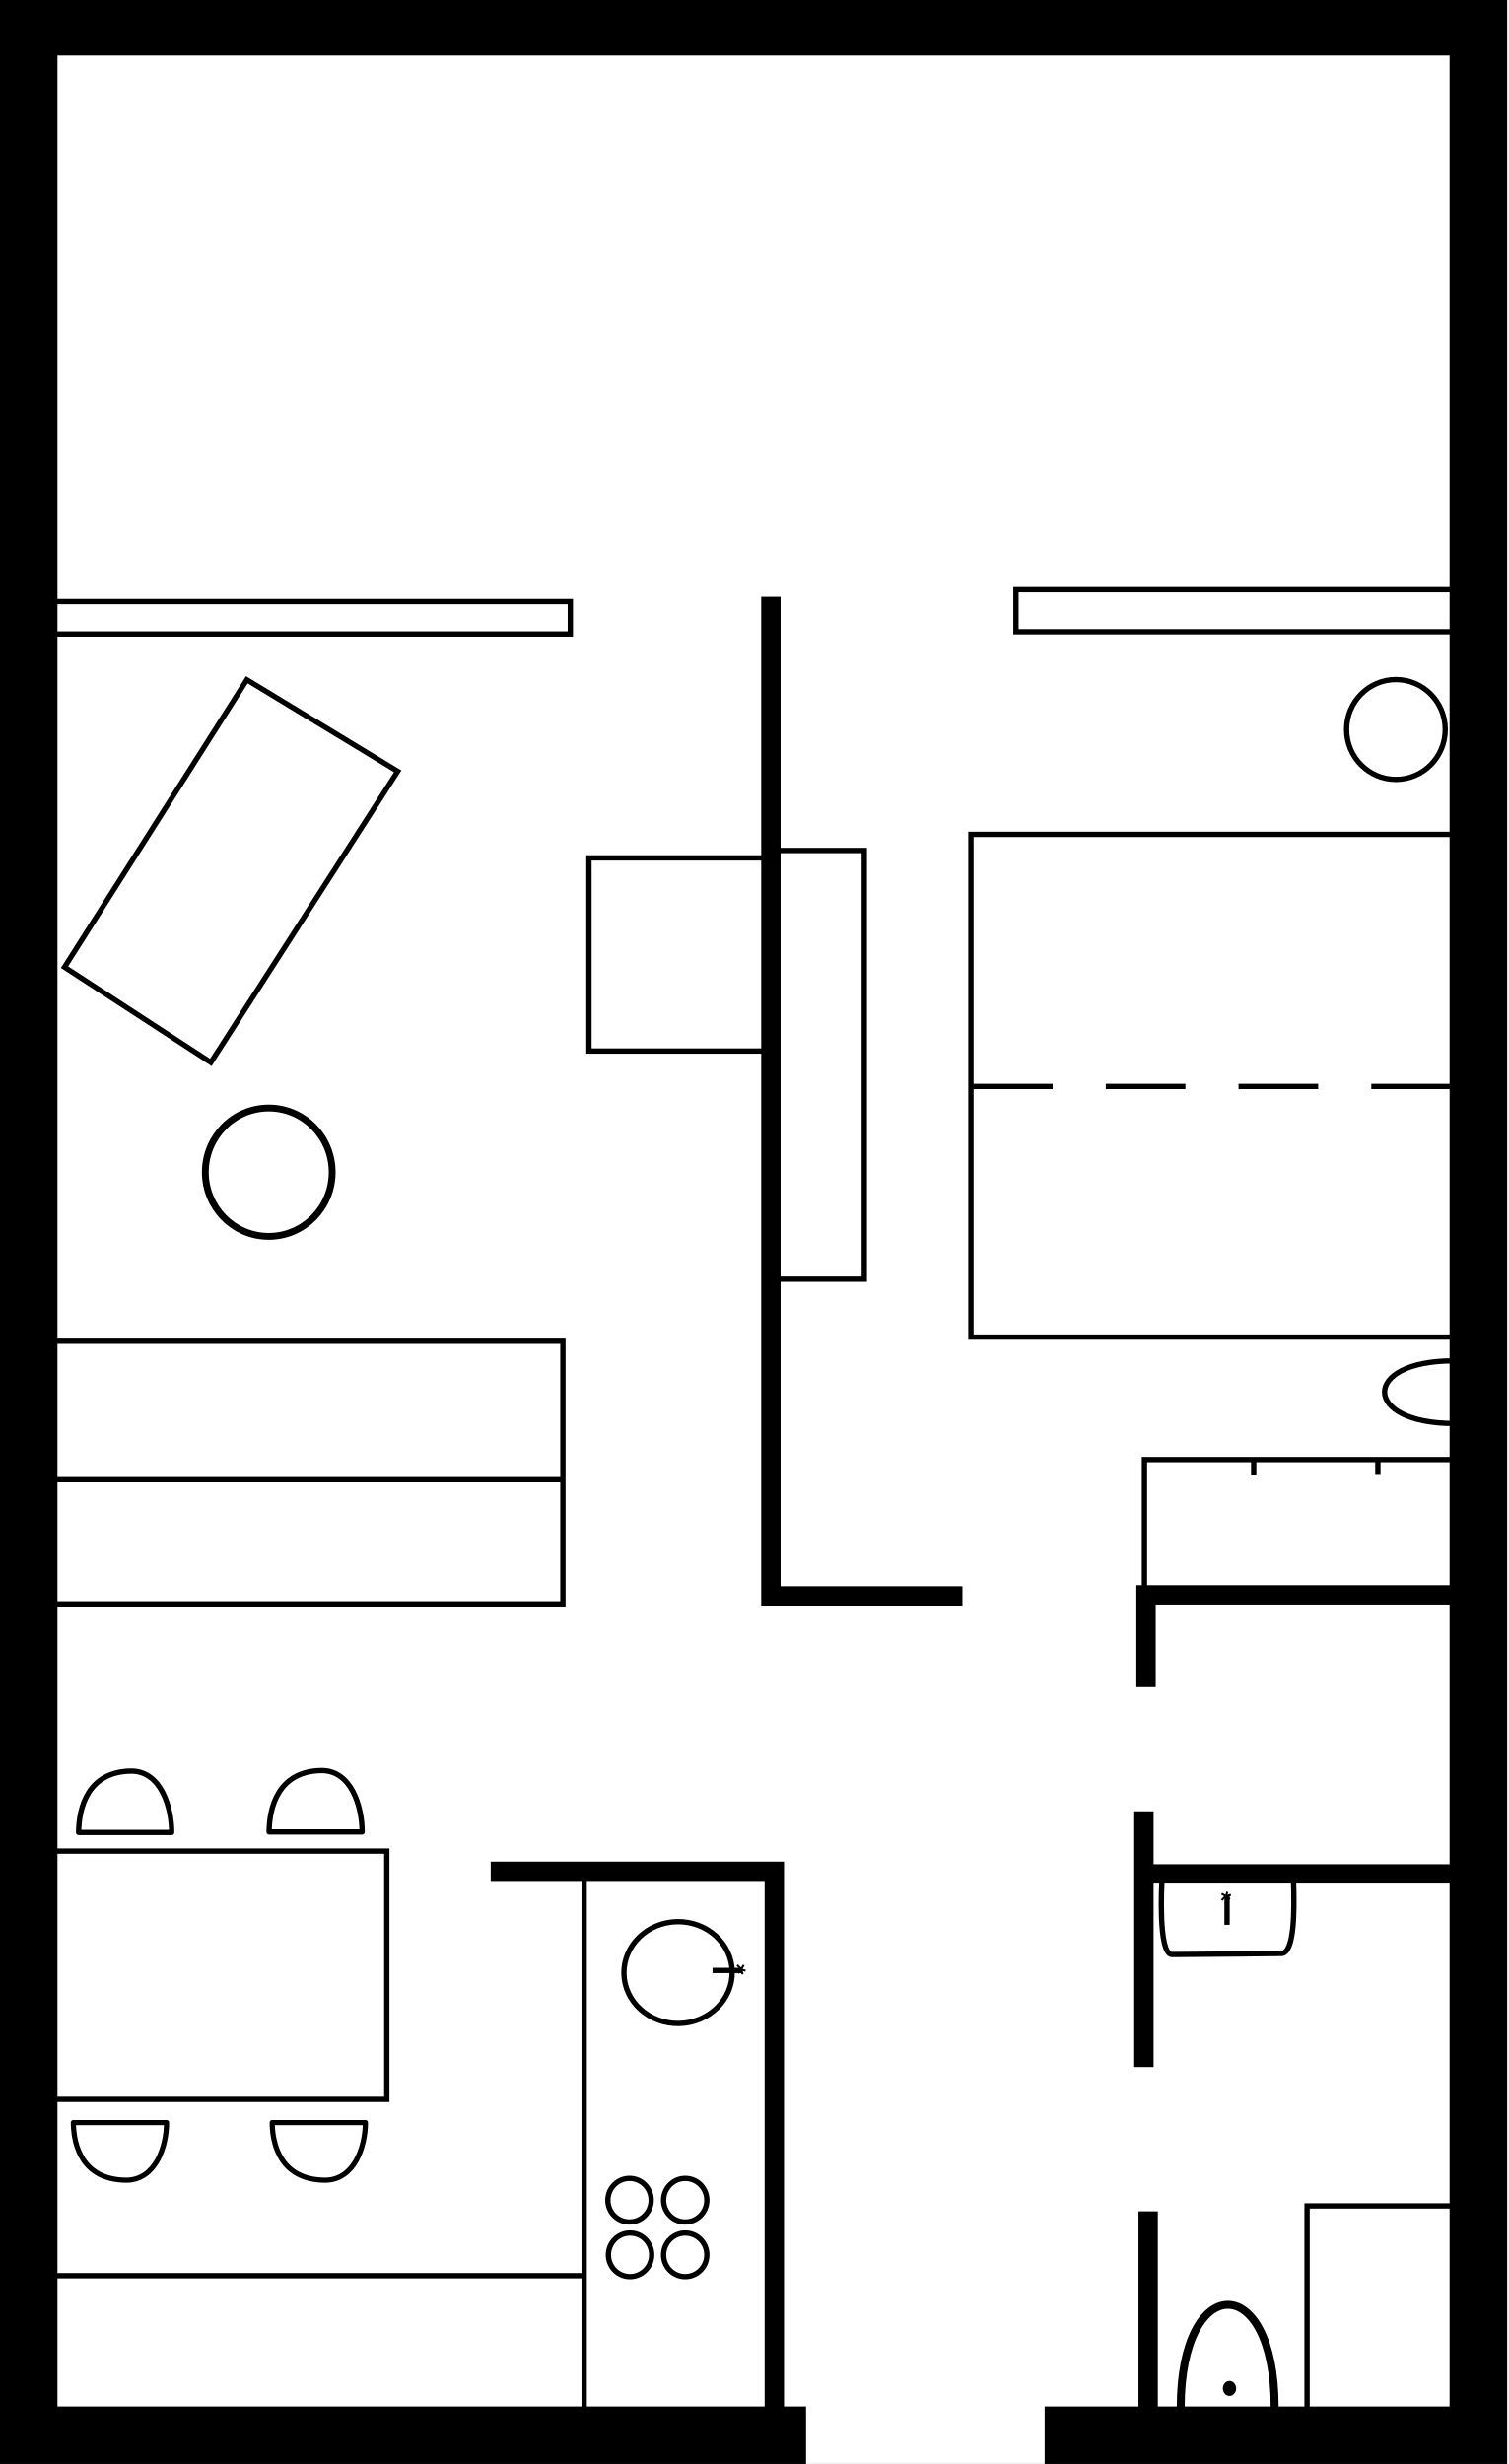
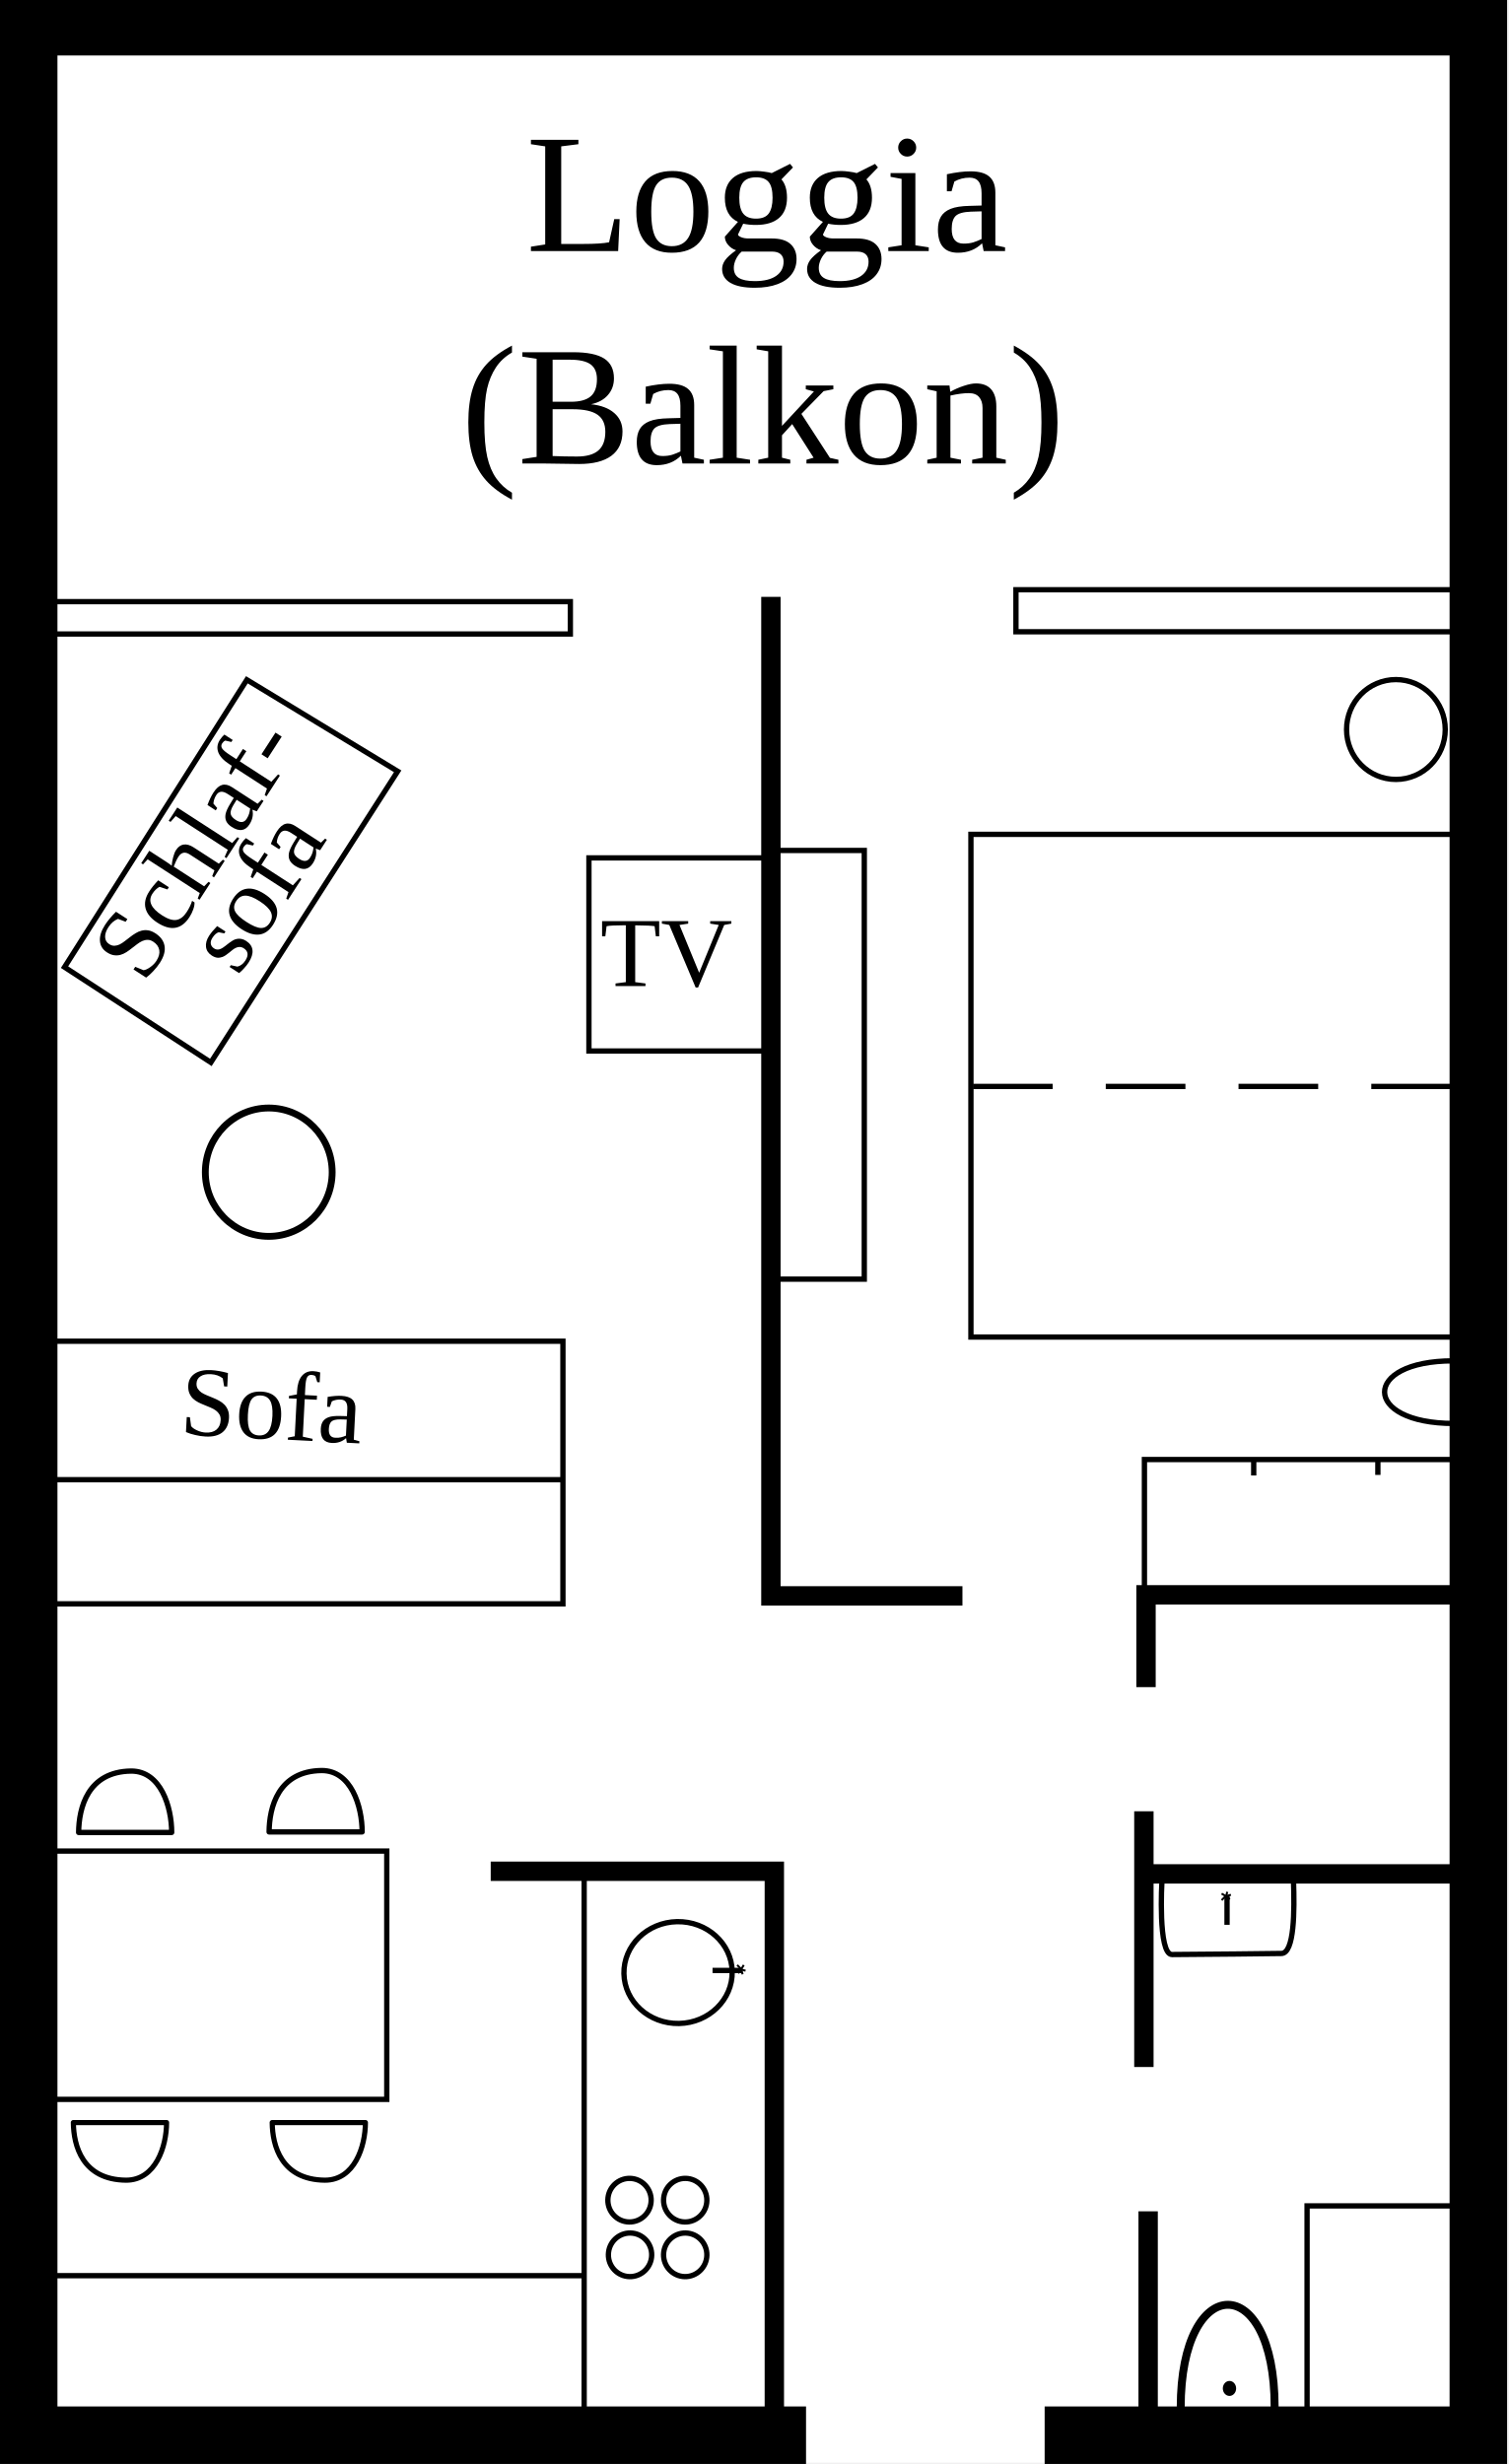
<svg xmlns="http://www.w3.org/2000/svg" version="1.1" id="svg1" width="284" height="464" viewBox="0 0 284 464">
  <defs id="defs1">
    <rect x="16.39" y="15.259" width="253.759" height="90.991" id="rect1" />
    <rect x="105.121" y="158.811" width="57.082" height="45.778" id="rect111" />
    <rect x="83.644" y="146.943" width="69.515" height="51.995" id="rect85" />
    <rect x="19.781" y="142.987" width="72.906" height="41.822" id="rect66" />
    <rect x="19.781" y="142.987" width="72.906" height="41.822" id="rect102" />
    <rect x="19.781" y="142.987" width="72.906" height="41.822" id="rect103" />
    <rect x="19.781" y="142.987" width="72.906" height="41.822" id="rect104" />
    <rect x="19.781" y="142.987" width="72.906" height="41.822" id="rect105" />
    <rect x="19.781" y="142.987" width="72.906" height="41.822" id="rect106" />
    <rect x="19.781" y="142.987" width="72.906" height="41.822" id="rect107" />
    <rect x="19.781" y="142.987" width="72.906" height="41.822" id="rect108" />
    <rect x="19.781" y="142.987" width="72.906" height="41.822" id="rect109" />
    <rect x="19.781" y="142.987" width="72.906" height="41.822" id="rect110" />
  </defs>
  <g id="layer1">
    <rect style="fill:#ffffff" id="rect10" width="283.169" height="463.02" x="0.358" y="0.716" />
    <g id="layer2">
      <path style="fill:none;stroke:#000000;stroke-width:1px;stroke-linecap:butt;stroke-linejoin:round;stroke-opacity:1;paint-order:stroke markers fill" d="m 14.808,345.07 h 17.52 c 0,-4.772 -2.036,-11.559 -7.612,-11.559 -8.22,0.092 -9.868,6.952 -9.908,11.559 z" id="path8" />
      <path style="fill:none;stroke:#000000;stroke-width:1px;stroke-linecap:butt;stroke-linejoin:round;stroke-opacity:1;paint-order:stroke markers fill" d="m 50.673,344.97 h 17.52 c 0,-4.772 -2.036,-11.559 -7.612,-11.559 -8.22,0.092 -9.868,6.952 -9.908,11.559 z" id="path8-5" />
      <path style="fill:none;stroke:#000000;stroke-width:0.97px;stroke-linecap:butt;stroke-linejoin:round;stroke-opacity:1;paint-order:stroke markers fill" d="m 51.257,399.705 h 17.551 c 0,4.479 -2.04,10.848 -7.625,10.848 -8.235,-0.08 -9.885,-6.524 -9.925,-10.848 z" id="path17" />
      <path style="fill:none;stroke:#000000;stroke-width:0.97px;stroke-linecap:butt;stroke-linejoin:round;stroke-opacity:1;paint-order:stroke markers fill" d="m 13.815,399.705 h 17.551 c 0,4.479 -2.04,10.848 -7.625,10.848 -8.235,-0.08 -9.885,-6.524 -9.925,-10.848 z" id="path18" />
      <path style="fill:none;stroke:#000000;stroke-width:1px;stroke-linecap:butt;stroke-linejoin:miter;stroke-opacity:1" d="M 9.043,428.536 H 109.501" id="path20" />
      <path style="display:inline;fill:none;stroke:#000000;stroke-width:1px;stroke-linecap:butt;stroke-linejoin:miter;stroke-opacity:1" d="M 109.999,352.875 V 454.681" id="path19" />
      <g id="layer6">
        <path style="display:inline;fill:none;stroke:#000000;stroke-width:1px;stroke-linecap:butt;stroke-linejoin:miter;stroke-opacity:1" d="m 117.492,370.259 c -0.104,-5.292 4.377,-9.676 10.003,-9.786 5.625,-0.11 10.275,4.095 10.379,9.386 0.104,5.292 -4.377,9.676 -10.003,9.786 -5.625,0.11 -10.275,-4.095 -10.379,-9.386 z" id="path23" transform="translate(0,1.398711)" />
        <g id="layer10">
          <path style="display:inline;fill:none;stroke:#000000;stroke-width:1px;stroke-linecap:butt;stroke-linejoin:miter;stroke-opacity:1" d="m 139.671,371.058 h -5.495" id="path26" />
          <path style="display:inline;fill:none;stroke:#000000;stroke-width:0.378;stroke-linecap:butt;stroke-linejoin:miter;stroke-opacity:1;stroke-dasharray:none" d="m 138.819,370.041 0.777,0.777 0.454,-0.786" id="path27" />
          <path style="display:inline;fill:none;stroke:#000000;stroke-width:0.378;stroke-linecap:butt;stroke-linejoin:miter;stroke-opacity:1;stroke-dasharray:none" d="m 139.578,370.889 0.814,0.218" id="path28" />
          <path style="display:inline;fill:none;stroke:#000000;stroke-width:0.378;stroke-linecap:butt;stroke-linejoin:miter;stroke-opacity:1;stroke-dasharray:none" d="m 139.596,370.907 0.236,0.882" id="path29" />
          <path style="display:inline;fill:none;stroke:#000000;stroke-width:0;stroke-linecap:butt;stroke-linejoin:miter;stroke-opacity:1;stroke-dasharray:none" d="m 139.525,371.172 -0.324,0.562" id="path30" />
          <path style="display:inline;fill:none;stroke:#000000;stroke-width:0.378;stroke-linecap:butt;stroke-linejoin:miter;stroke-opacity:1;stroke-dasharray:none" d="m 139.56,370.995 -0.574,0.574" id="path31" />
        </g>
      </g>
      <path style="display:inline;fill:none;stroke:#000000;stroke-width:1px;stroke-linecap:butt;stroke-linejoin:miter;stroke-opacity:1" d="M 10.091,348.579 H 72.833 v 46.757 H 9.491" id="path40" />
      <g id="layer7">
        <path style="display:inline;fill:none;fill-opacity:1;stroke:#000000;stroke-width:1px;stroke-linecap:butt;stroke-linejoin:miter;stroke-opacity:1" d="m 114.494,413.819 c 0.278,-2.25 2.316,-3.852 4.549,-3.576 2.234,0.276 3.821,2.325 3.543,4.575 -0.278,2.25 -2.316,3.852 -4.549,3.576 -2.234,-0.276 -3.821,-2.325 -3.543,-4.575 z" id="path37" transform="translate(0.0999083,10.29051)" />
        <path style="display:inline;fill:none;fill-opacity:1;stroke:#000000;stroke-width:1px;stroke-linecap:butt;stroke-linejoin:miter;stroke-opacity:1" d="m 114.494,413.819 c 0.278,-2.25 2.316,-3.852 4.549,-3.576 2.234,0.276 3.821,2.325 3.543,4.575 -0.278,2.25 -2.316,3.852 -4.549,3.576 -2.234,-0.276 -3.821,-2.325 -3.543,-4.575 z" id="path35" transform="translate(10.49033,10.29051)" />
        <path style="display:inline;fill:none;fill-opacity:1;stroke:#000000;stroke-width:1px;stroke-linecap:butt;stroke-linejoin:miter;stroke-opacity:1" d="m 114.494,413.819 c 0.278,-2.25 2.316,-3.852 4.549,-3.576 2.234,0.276 3.821,2.325 3.543,4.575 -0.278,2.25 -2.316,3.852 -4.549,3.576 -2.234,-0.276 -3.821,-2.325 -3.543,-4.575 z" id="path34" transform="translate(10.49033)" />
        <path style="display:inline;fill:none;stroke:#000000;stroke-width:1px;stroke-linecap:butt;stroke-linejoin:miter;stroke-opacity:1;fill-opacity:1" d="m 114.494,413.819 c 0.278,-2.25 2.316,-3.852 4.549,-3.576 2.234,0.276 3.821,2.325 3.543,4.575 -0.278,2.25 -2.316,3.852 -4.549,3.576 -2.234,-0.276 -3.821,-2.325 -3.543,-4.575 z" id="path32" />
      </g>
    </g>
    <g id="layer3">
      <path style="fill:none;stroke:#000000;stroke-width:1px;stroke-linecap:butt;stroke-linejoin:miter;stroke-opacity:1" d="m 275.235,111.055 h -83.927 v 7.912 h 84.21" id="path3" />
      <path style="fill:none;stroke:#000000;stroke-width:1px;stroke-linecap:butt;stroke-linejoin:miter;stroke-opacity:1" d="M 8.792,113.296 H 107.401 v 6.094 H 9.092" id="path2" />
      <path style="fill:none;fill-opacity:1;stroke:#000000;stroke-width:10.828;stroke-linecap:butt;stroke-linejoin:miter;stroke-dasharray:none;stroke-opacity:1" d="M 151.782,458.578 H 5.404 V 5.033 H 278.379 V 458.578 h -81.666" id="path1" />
      <path style="fill:none;stroke:#000000;stroke-width:3.647;stroke-linecap:butt;stroke-linejoin:miter;stroke-opacity:1;stroke-dasharray:none" d="m 145.166,112.396 v 188.127 h 36.067" id="path61" />
      <path style="fill:none;stroke:#000000;stroke-width:3.647;stroke-linecap:butt;stroke-linejoin:miter;stroke-opacity:1;stroke-dasharray:none" d="m 275.146,300.323 h -59.345 v 17.384" id="path62" />
      <path style="fill:none;stroke:#000000;stroke-width:3.647;stroke-linecap:butt;stroke-linejoin:miter;stroke-opacity:1;stroke-dasharray:none" d="m 215.401,341.086 v 48.156" id="path63" />
      <path style="fill:none;stroke:#000000;stroke-width:3.647;stroke-linecap:butt;stroke-linejoin:miter;stroke-opacity:1;stroke-dasharray:none" d="m 216.201,416.416 v 38.564" id="path64" />
      <path style="fill:none;stroke:#000000;stroke-width:3.647;stroke-linecap:butt;stroke-linejoin:miter;stroke-opacity:1;stroke-dasharray:none" d="m 215.801,352.875 h 59.145" id="path65" />
      <path style="fill:none;stroke:#000000;stroke-width:3.647;stroke-linecap:butt;stroke-linejoin:miter;stroke-opacity:1;stroke-dasharray:none" d="M 92.404,352.38 H 145.812 V 453.968" id="path66" />
    </g>
    <g id="layer8">
      <path style="fill:none;stroke:#000000;stroke-width:1px;stroke-linecap:butt;stroke-linejoin:miter;stroke-opacity:1" d="m 246.129,454.957 v -39.562 h 34.475" id="path51" />
      <g id="layer11">
        <path style="fill:none;stroke:#000000;stroke-width:1px;stroke-linecap:butt;stroke-linejoin:miter;stroke-opacity:1" d="m 218.798,354.273 c 0,0 -0.801,13.787 1.898,13.787 4.211,0 20.581,-0.2 20.581,-0.2 2.493,0 2.488,-8.088 2.298,-13.687" id="path52" />
        <g id="g58" transform="rotate(-90,178.3209,318.3215)">
          <path style="display:inline;fill:none;stroke:#000000;stroke-width:1px;stroke-linecap:butt;stroke-linejoin:miter;stroke-opacity:1" d="m 139.671,371.058 h -5.495" id="path53" />
          <path style="display:inline;fill:none;stroke:#000000;stroke-width:0.378;stroke-linecap:butt;stroke-linejoin:miter;stroke-dasharray:none;stroke-opacity:1" d="m 138.819,370.041 0.777,0.777 0.454,-0.786" id="path54" />
          <path style="display:inline;fill:none;stroke:#000000;stroke-width:0.378;stroke-linecap:butt;stroke-linejoin:miter;stroke-dasharray:none;stroke-opacity:1" d="m 139.578,370.889 0.814,0.218" id="path55" />
          <path style="display:inline;fill:none;stroke:#000000;stroke-width:0.378;stroke-linecap:butt;stroke-linejoin:miter;stroke-dasharray:none;stroke-opacity:1" d="m 139.596,370.907 0.236,0.882" id="path56" />
          <path style="display:inline;fill:none;stroke:#000000;stroke-width:0;stroke-linecap:butt;stroke-linejoin:miter;stroke-dasharray:none;stroke-opacity:1" d="m 139.525,371.172 -0.324,0.562" id="path57" />
          <path style="display:inline;fill:none;stroke:#000000;stroke-width:0.378;stroke-linecap:butt;stroke-linejoin:miter;stroke-dasharray:none;stroke-opacity:1" d="m 139.56,370.995 -0.574,0.574" id="path58" />
        </g>
      </g>
      <path style="fill:none;stroke:#000000;stroke-width:1.494px;stroke-linecap:butt;stroke-linejoin:miter;stroke-opacity:1" d="m 240.021,453.239 c 0,-25.732 -17.686,-25.566 -17.686,0.149" id="path46" />
      <path style="fill:#000000;stroke:none;stroke-width:1px;stroke-linecap:butt;stroke-linejoin:miter;stroke-opacity:1" d="m 229.633,448.529 c 0,-0.78 0.562,-1.413 1.254,-1.413 0.692,0 1.254,0.633 1.254,1.413 0,0.78 -0.562,1.413 -1.254,1.413 -0.692,0 -1.254,-0.633 -1.254,-1.413 z" id="path60" transform="translate(0.6307894,1.240278)" />
    </g>
    <g id="layer4">
      <path style="fill:none;stroke:#000000;stroke-width:1px;stroke-linecap:butt;stroke-linejoin:miter;stroke-opacity:1" d="m 10.39,252.567 h 95.612 v 49.454 H 9.891 V 278.643 H 106.002" id="path7" />
      <path style="fill:none;stroke:#000000;stroke-width:1px;stroke-linecap:butt;stroke-linejoin:miter;stroke-opacity:1" d="m 110.898,161.551 h 34.069 v 36.366 h -34.069 z" id="path5" />
      <path style="fill:none;stroke:#000000;stroke-width:1px;stroke-linecap:butt;stroke-linejoin:miter;stroke-opacity:1" d="M 12.151,182.124 39.703,200.068 74.884,145.247 46.485,128.01 Z" id="path4" />
      <path style="display:inline;fill:none;stroke:#000000;stroke-width:1px;stroke-linecap:butt;stroke-linejoin:miter;stroke-opacity:1" d="m 252.767,136.075 c 0,-5.19 4.163,-9.402 9.291,-9.402 5.129,0 9.291,4.212 9.291,9.402 0,5.19 -4.163,9.402 -9.291,9.402 -5.129,0 -9.291,-4.212 -9.291,-9.402 z" id="path47" transform="translate(0.7992632,1.298803)" />
    </g>
    <g id="layer5">
      <path style="fill:none;stroke:#000000;stroke-width:1px;stroke-linecap:butt;stroke-linejoin:miter;stroke-opacity:1" d="m 145.266,160.152 h 17.484 v 80.726 h -18.083" id="path6" />
      <path style="fill:none;stroke:#000000;stroke-width:1px;stroke-linecap:butt;stroke-linejoin:miter;stroke-opacity:1" d="m 274.811,157.116 h -91.981 v 94.665 h 91.415" id="path41" />
      <path style="fill:none;stroke:#000000;stroke-width:1px;stroke-linecap:butt;stroke-linejoin:miter;stroke-opacity:1;stroke-dasharray:15,10;stroke-dashoffset:24.4" d="M 273.822,204.59 H 182.972" id="path42" />
      <g id="layer9">
        <path style="fill:none;stroke:#000000;stroke-width:1px;stroke-linecap:butt;stroke-linejoin:miter;stroke-opacity:1" d="m 259.461,274.847 v 2.897" id="path45" />
        <path style="fill:none;stroke:#000000;stroke-width:1px;stroke-linecap:butt;stroke-linejoin:miter;stroke-opacity:1" d="m 215.501,299.324 v -24.477 h 58.646" id="path43" />
        <path style="fill:none;stroke:#000000;stroke-width:1px;stroke-linecap:butt;stroke-linejoin:miter;stroke-opacity:1" d="m 236.082,274.947 v 2.897" id="path44" />
      </g>
      <path style="display:inline;fill:none;stroke:#000000;stroke-width:1px;stroke-linecap:butt;stroke-linejoin:miter;stroke-opacity:1" d="m 252.767,136.075 c 0,-5.19 4.163,-9.402 9.291,-9.402 5.129,0 9.291,4.212 9.291,9.402 0,5.19 -4.163,9.402 -9.291,9.402 -5.129,0 -9.291,-4.212 -9.291,-9.402 z" id="path48" transform="matrix(1.285379,0,0,1.285379,-286.2374,45.82777)" />
      <path style="fill:none;stroke:#000000;stroke-width:1px;stroke-linecap:butt;stroke-linejoin:miter;stroke-opacity:1" d="m 273.648,256.264 c -17.302,0 -17.19,11.789 0.1,11.789" id="path59" />
    </g>
  </g>
  <g id="layer12">
    <switch id="switch1">
+       <text xml:space="preserve" id="text1101" style="font-style:normal;font-variant:normal;font-weight:normal;font-stretch:normal;font-size:32px;line-height:1.25;text-align:center;white-space:pre;shape-inside:url(#rect1);display:inline;fill:#000000;fill-opacity:1;stroke:none" transform="translate(1.130329,3.390987)">
+         <tspan x="97.926" y="43.889" id="tspan11">Loggia
+ </tspan>
+         <tspan x="85.654" y="83.889" id="tspan12">(Balkon)
+ </tspan>
+       </text>
      <text xml:space="preserve" id="text1" style="font-style:normal;font-variant:normal;font-weight:normal;font-stretch:normal;font-size:32px;line-height:1.25;text-align:center;white-space:pre;shape-inside:url(#rect1);display:inline;fill:#000000;fill-opacity:1;stroke:none" transform="translate(1.130329,3.390987)" systemLanguage="de">
        <tspan x="97.926" y="43.889" id="tspan11">Loggia
</tspan>
        <tspan x="85.654" y="83.889" id="tspan12">(Balkon)
</tspan>
      </text>
      <text xml:space="preserve" id="text2" style="font-style:normal;font-variant:normal;font-weight:normal;font-stretch:normal;font-size:32px;line-height:1.25;text-align:center;white-space:pre;shape-inside:url(#rect1);display:none;fill:#000000;fill-opacity:1;stroke:none" transform="translate(1.130329,3.390987)" systemLanguage="en">
        <tspan x="97.926" y="43.889" id="tspan13">Loggia
</tspan>
        <tspan x="80.662" y="83.889" id="tspan14">(Balcony)</tspan>
      </text>
      <text xml:space="preserve" id="text3" style="font-style:normal;font-variant:normal;font-weight:normal;font-stretch:normal;font-size:32px;line-height:1.25;text-align:center;white-space:pre;shape-inside:url(#rect1);display:none;fill:#000000;fill-opacity:1;stroke:none" transform="translate(1.130329,3.390987)" systemLanguage="fr">
        <tspan x="97.926" y="43.889" id="tspan15">Loggia
</tspan>
        <tspan x="87.462" y="83.889" id="tspan16">(Balcon)</tspan>
      </text>
      <text xml:space="preserve" id="text4" style="font-style:normal;font-variant:normal;font-weight:normal;font-stretch:normal;font-size:32px;line-height:1.25;text-align:center;white-space:pre;shape-inside:url(#rect1);display:none;fill:#000000;fill-opacity:1;stroke:none" transform="translate(1.130329,3.390987)" systemLanguage="es">
        <tspan x="106.598" y="43.889" id="tspan17">Logia
</tspan>
        <tspan x="87.462" y="83.889" id="tspan18">(Balcón)</tspan>
      </text>
      <text xml:space="preserve" id="text5" style="font-style:normal;font-variant:normal;font-weight:normal;font-stretch:normal;font-size:32px;line-height:1.25;text-align:center;white-space:pre;shape-inside:url(#rect1);display:none;fill:#000000;fill-opacity:1;stroke:none" transform="translate(1.130329,3.390987)" systemLanguage="nl">
        <tspan x="97.926" y="43.889" id="tspan19">Loggia
</tspan>
        <tspan x="85.654" y="83.889" id="tspan20">(Balkon)</tspan>
      </text>
      <text xml:space="preserve" id="text6" style="font-style:normal;font-variant:normal;font-weight:normal;font-stretch:normal;font-size:32px;line-height:1.25;text-align:center;white-space:pre;shape-inside:url(#rect1);display:none;fill:#000000;fill-opacity:1;stroke:none" transform="translate(1.130329,3.390987)" systemLanguage="uk">
        <tspan x="87.542" y="44.376" id="tspan21">Лоджія
</tspan>
        <tspan x="74.694" y="84.862" id="tspan22">(Балкон)</tspan>
      </text>
      <text xml:space="preserve" id="text7" style="font-style:normal;font-variant:normal;font-weight:normal;font-stretch:normal;font-size:32px;line-height:1.25;text-align:center;white-space:pre;shape-inside:url(#rect1);display:none;fill:#000000;fill-opacity:1;stroke:none" transform="translate(1.130329,3.390987)" systemLanguage="tr">
        <tspan x="95.926" y="43.889" id="tspan23">Lojman
</tspan>
        <tspan x="85.654" y="83.889" id="tspan24">(Balkon)</tspan>
      </text>
      <text xml:space="preserve" id="text8" style="font-style:normal;font-variant:normal;font-weight:normal;font-stretch:normal;font-size:32px;line-height:1.25;text-align:center;white-space:pre;shape-inside:url(#rect1);display:none;fill:#000000;fill-opacity:1;stroke:none" transform="translate(1.130329,3.390987)" systemLanguage="it">
        <tspan x="97.926" y="43.889" id="tspan25">Loggia
</tspan>
        <tspan x="80.038" y="83.889" id="tspan26">(Balcone)</tspan>
      </text>
      <text xml:space="preserve" id="text9" style="font-style:normal;font-variant:normal;font-weight:normal;font-stretch:normal;font-size:32px;line-height:1.25;text-align:center;white-space:pre;shape-inside:url(#rect1);display:none;fill:#000000;fill-opacity:1;stroke:none" transform="translate(1.130329,3.390987)" systemLanguage="pl">
        <tspan x="97.926" y="43.889" id="tspan27">Loggia
</tspan>
        <tspan x="85.654" y="83.889" id="tspan28">(Balkon)</tspan>
      </text>
      <text xml:space="preserve" id="text10" style="font-style:normal;font-variant:normal;font-weight:normal;font-stretch:normal;font-size:32px;line-height:1.25;text-align:center;white-space:pre;shape-inside:url(#rect1);display:none;fill:#000000;fill-opacity:1;stroke:none" transform="translate(1.130329,3.390987)" systemLanguage="da">
        <tspan x="97.926" y="43.889" id="tspan29">Loggia
</tspan>
        <tspan x="85.654" y="83.889" id="tspan30">(Balkon)
</tspan>
      </text>
    </switch>
    <switch id="switch67">
+       <text xml:space="preserve" id="text1102" style="font-style:normal;font-variant:normal;font-weight:normal;font-stretch:normal;font-size:18.667px;line-height:0.75;text-align:center;white-space:pre;shape-inside:url(#rect66);display:inline;fill:#000000;fill-opacity:1;stroke:none" x="24.328" y="0" transform="rotate(-57.08357,55.811,171.4133)">
+         <tspan x="28.524" y="155.02" id="tspan31">Schlaf-
+ </tspan>
+         <tspan x="39.229" y="169.02" id="tspan32">sofa</tspan>
+       </text>
      <text xml:space="preserve" id="text66" style="font-style:normal;font-variant:normal;font-weight:normal;font-stretch:normal;font-size:18.667px;line-height:0.75;text-align:center;white-space:pre;shape-inside:url(#rect66);display:inline;fill:#000000;fill-opacity:1;stroke:none" x="24.328" y="0" transform="rotate(-57.08357,55.811,171.4133)" systemLanguage="de">
        <tspan x="28.524" y="155.02" id="tspan31">Schlaf-
</tspan>
        <tspan x="39.229" y="169.02" id="tspan32">sofa</tspan>
      </text>
      <text xml:space="preserve" id="text70" style="font-style:normal;font-variant:normal;font-weight:normal;font-stretch:normal;font-size:18.667px;line-height:0.75;text-align:center;white-space:pre;shape-inside:url(#rect66);display:none;fill:#000000;fill-opacity:1;stroke:none" x="24.328" y="0" transform="rotate(-57.08357,55.811,171.4133)" systemLanguage="en">
        <tspan x="38.249" y="155.02" id="tspan33">Sofa
</tspan>
        <tspan x="42.729" y="169.02" id="tspan34">bed</tspan>
      </text>
      <text xml:space="preserve" id="text72" style="font-style:normal;font-variant:normal;font-weight:normal;font-stretch:normal;font-size:18.667px;line-height:0.75;text-align:center;white-space:pre;shape-inside:url(#rect66);display:none;fill:#000000;fill-opacity:1;stroke:none" x="24.328" y="0" transform="rotate(-57.08357,55.811,171.4133)" systemLanguage="fr">
        <tspan x="27.758" y="155.02" id="tspan35">Canapé
</tspan>
        <tspan x="44.549" y="169.02" id="tspan36">-lit</tspan>
      </text>
      <text xml:space="preserve" id="text74" style="font-style:normal;font-variant:normal;font-weight:normal;font-stretch:normal;font-size:18.667px;line-height:0.75;text-align:center;white-space:pre;shape-inside:url(#rect66);display:none;fill:#000000;fill-opacity:1;stroke:none" x="24.328" y="0" transform="rotate(-57.08357,55.811,171.4133)" systemLanguage="es">
        <tspan x="38.249" y="155.02" id="tspan37">Sofá
</tspan>
        <tspan x="35.906" y="169.02" id="tspan38">cama</tspan>
      </text>
      <text xml:space="preserve" id="text76" style="font-style:normal;font-variant:normal;font-weight:normal;font-stretch:normal;font-size:18.667px;line-height:0.75;text-align:center;white-space:pre;shape-inside:url(#rect66);display:none;fill:#000000;fill-opacity:1;stroke:none" x="24.328" y="0" transform="rotate(-57.08357,55.811,171.4133)" systemLanguage="nl">
        <tspan x="34.497" y="155.02" id="tspan39">Slaap
</tspan>
        <tspan x="37.745" y="169.02" id="tspan40">bank</tspan>
      </text>
      <text xml:space="preserve" id="text78" style="font-style:normal;font-variant:normal;font-weight:normal;font-stretch:normal;font-size:18.667px;line-height:0.75;text-align:center;white-space:pre;shape-inside:url(#rect66);display:none;fill:#000000;fill-opacity:1;stroke:none" x="24.328" y="0" transform="rotate(-57.08357,55.811,171.4133)" systemLanguage="uk">
        <tspan x="27.45" y="155.304" id="tspan41">Диван
</tspan>
        <tspan x="27.777" y="169.588" id="tspan42">-ліжко</tspan>
      </text>
      <text xml:space="preserve" id="text80" style="font-style:normal;font-variant:normal;font-weight:normal;font-stretch:normal;font-size:18.667px;line-height:0.75;text-align:center;white-space:pre;shape-inside:url(#rect66);display:none;fill:#000000;fill-opacity:1;stroke:none" x="24.328" y="0" transform="rotate(-57.08357,55.811,171.4133)" systemLanguage="tr">
        <tspan x="42.272" y="155.02" id="tspan43">Çek
</tspan>
        <tspan x="42.72" y="169.02" id="tspan44">yat</tspan>
      </text>
      <text xml:space="preserve" id="text82" style="font-style:normal;font-variant:normal;font-weight:normal;font-stretch:normal;font-size:18.667px;line-height:0.75;text-align:center;white-space:pre;shape-inside:url(#rect66);display:none;fill:#000000;fill-opacity:1;stroke:none" x="24.328" y="0" transform="rotate(-57.08357,55.811,171.4133)" systemLanguage="it">
        <tspan x="29.877" y="155.02" id="tspan45">Divano
</tspan>
        <tspan x="36.821" y="169.02" id="tspan46">letto</tspan>
      </text>
      <text xml:space="preserve" id="text84" style="font-style:normal;font-variant:normal;font-weight:normal;font-stretch:normal;font-size:18.667px;line-height:0.75;text-align:center;white-space:pre;shape-inside:url(#rect66);display:none;fill:#000000;fill-opacity:1;stroke:none" x="24.328" y="0" transform="rotate(-57.08357,55.811,171.4133)" systemLanguage="pl">
        <tspan x="38.249" y="155.02" id="tspan47">Sofa
</tspan>
        <tspan x="22.746" y="169.02" id="tspan48">rozkłada</tspan>
        <tspan x="47.004" y="183.02" id="tspan49">na</tspan>
      </text>
    </switch>
    <switch id="switch102" transform="rotate(60,-47.26984,224.723)">
+       <text xml:space="preserve" id="text1103" style="font-style:normal;font-variant:normal;font-weight:normal;font-stretch:normal;font-size:18.667px;line-height:0.75;text-align:center;white-space:pre;shape-inside:url(#rect110);display:inline;fill:#000000;fill-opacity:1;stroke:none" x="24.328" y="0" transform="rotate(-57.08357,55.811,171.4133)">
+         <tspan x="38.249" y="155.02" id="tspan50">Sofa</tspan>
+       </text>
      <text xml:space="preserve" id="text86" style="font-style:normal;font-variant:normal;font-weight:normal;font-stretch:normal;font-size:18.667px;line-height:0.75;text-align:center;white-space:pre;shape-inside:url(#rect110);display:inline;fill:#000000;fill-opacity:1;stroke:none" x="24.328" y="0" transform="rotate(-57.08357,55.811,171.4133)" systemLanguage="de">
        <tspan x="38.249" y="155.02" id="tspan50">Sofa</tspan>
      </text>
      <text xml:space="preserve" id="text22" style="font-style:normal;font-variant:normal;font-weight:normal;font-stretch:normal;font-size:18.667px;line-height:0.75;text-align:center;white-space:pre;shape-inside:url(#rect110);display:none;fill:#000000;fill-opacity:1;stroke:none" x="24.328" y="0" transform="rotate(-57.08357,55.811,171.4133)" systemLanguage="en">
        <tspan x="38.249" y="155.02" id="tspan51">Sofa</tspan>
      </text>
      <text xml:space="preserve" id="text23" style="font-style:normal;font-variant:normal;font-weight:normal;font-stretch:normal;font-size:18.667px;line-height:0.75;text-align:center;white-space:pre;shape-inside:url(#rect110);display:none;fill:#000000;fill-opacity:1;stroke:none" x="24.328" y="0" transform="rotate(-57.08357,55.811,171.4133)" systemLanguage="fr">
        <tspan x="27.758" y="155.02" id="tspan52">Canapé</tspan>
      </text>
      <text xml:space="preserve" id="text24" style="font-style:normal;font-variant:normal;font-weight:normal;font-stretch:normal;font-size:18.667px;line-height:0.75;text-align:center;white-space:pre;shape-inside:url(#rect110);display:none;fill:#000000;fill-opacity:1;stroke:none" x="24.328" y="0" transform="rotate(-57.08357,55.811,171.4133)" systemLanguage="es">
        <tspan x="38.249" y="155.02" id="tspan53">Sofá</tspan>
      </text>
      <text xml:space="preserve" id="text25" style="font-style:normal;font-variant:normal;font-weight:normal;font-stretch:normal;font-size:18.667px;line-height:0.75;text-align:center;white-space:pre;shape-inside:url(#rect110);display:none;fill:#000000;fill-opacity:1;stroke:none" x="24.328" y="0" transform="rotate(-57.08357,55.811,171.4133)" systemLanguage="nl">
        <tspan x="36.046" y="155.02" id="tspan54">Bank</tspan>
      </text>
      <text xml:space="preserve" id="text26" style="font-style:normal;font-variant:normal;font-weight:normal;font-stretch:normal;font-size:18.667px;line-height:0.75;text-align:center;white-space:pre;shape-inside:url(#rect110);display:none;fill:#000000;fill-opacity:1;stroke:none" x="24.328" y="0" transform="rotate(-57.08357,55.811,171.4133)" systemLanguage="uk">
        <tspan x="27.45" y="155.304" id="tspan55">Диван</tspan>
      </text>
      <text xml:space="preserve" id="text27" style="font-style:normal;font-variant:normal;font-weight:normal;font-stretch:normal;font-size:18.667px;line-height:0.75;text-align:center;white-space:pre;shape-inside:url(#rect110);display:none;fill:#000000;fill-opacity:1;stroke:none" x="24.328" y="0" transform="rotate(-57.08357,55.811,171.4133)" systemLanguage="tr">
        <tspan x="28.113" y="155.02" id="tspan56">Kanepe</tspan>
      </text>
      <text xml:space="preserve" id="text28" style="font-style:normal;font-variant:normal;font-weight:normal;font-stretch:normal;font-size:18.667px;line-height:0.75;text-align:center;white-space:pre;shape-inside:url(#rect110);display:none;fill:#000000;fill-opacity:1;stroke:none" x="24.328" y="0" transform="rotate(-57.08357,55.811,171.4133)" systemLanguage="it">
        <tspan x="29.877" y="155.02" id="tspan57">Divano</tspan>
      </text>
      <text xml:space="preserve" id="text29" style="font-style:normal;font-variant:normal;font-weight:normal;font-stretch:normal;font-size:18.667px;line-height:0.75;text-align:center;white-space:pre;shape-inside:url(#rect110);display:none;fill:#000000;fill-opacity:1;stroke:none" x="24.328" y="0" transform="rotate(-57.08357,55.811,171.4133)" systemLanguage="pl">
        <tspan x="38.249" y="155.02" id="tspan58">Sofa</tspan>
      </text>
      <text xml:space="preserve" id="text30" style="font-style:normal;font-variant:normal;font-weight:normal;font-stretch:normal;font-size:18.667px;line-height:0.75;text-align:center;white-space:pre;shape-inside:url(#rect110);display:none;fill:#000000;fill-opacity:1;stroke:none" x="24.328" y="0" transform="rotate(-57.08357,55.811,171.4133)" systemLanguage="da">
        <tspan x="38.249" y="155.02" id="tspan59">Sofa</tspan>
      </text>
    </switch>
    <switch id="switch30">
+       <text xml:space="preserve" id="text1100" style="font-style:normal;font-variant:normal;font-weight:normal;font-stretch:normal;font-size:18.667px;line-height:1.25;white-space:pre;shape-inside:url(#rect111);display:inline;fill:#000000;fill-opacity:1;stroke:none" transform="translate(7.912302,10.17296)">
+         <tspan x="105.121" y="175.511" id="tspan60">TV</tspan>
+       </text>
      <text xml:space="preserve" id="text110" style="font-style:normal;font-variant:normal;font-weight:normal;font-stretch:normal;font-size:18.667px;line-height:1.25;white-space:pre;shape-inside:url(#rect111);display:inline;fill:#000000;fill-opacity:1;stroke:none" transform="translate(7.912302,10.17296)" systemLanguage="de">
        <tspan x="105.121" y="175.511" id="tspan60">TV</tspan>
      </text>
      <text xml:space="preserve" id="text31" style="font-style:normal;font-variant:normal;font-weight:normal;font-stretch:normal;font-size:18.667px;line-height:1.25;white-space:pre;shape-inside:url(#rect111);display:none;fill:#000000;fill-opacity:1;stroke:none" transform="translate(7.912302,10.17296)" systemLanguage="en">
        <tspan x="105.121" y="175.511" id="tspan61">TV</tspan>
      </text>
      <text xml:space="preserve" id="text32" style="font-style:normal;font-variant:normal;font-weight:normal;font-stretch:normal;font-size:18.667px;line-height:1.25;white-space:pre;shape-inside:url(#rect111);display:none;fill:#000000;fill-opacity:1;stroke:none" transform="translate(7.912302,10.17296)" systemLanguage="fr">
        <tspan x="105.121" y="175.511" id="tspan62">Télé</tspan>
      </text>
      <text xml:space="preserve" id="text33" style="font-style:normal;font-variant:normal;font-weight:normal;font-stretch:normal;font-size:18.667px;line-height:1.25;white-space:pre;shape-inside:url(#rect111);display:none;fill:#000000;fill-opacity:1;stroke:none" transform="translate(7.912302,10.17296)" systemLanguage="es">
        <tspan x="105.121" y="175.511" id="tspan63">Tele</tspan>
      </text>
      <text xml:space="preserve" id="text34" style="font-style:normal;font-variant:normal;font-weight:normal;font-stretch:normal;font-size:18.667px;line-height:1.25;white-space:pre;shape-inside:url(#rect111);display:none;fill:#000000;fill-opacity:1;stroke:none" transform="translate(7.912302,10.17296)" systemLanguage="nl">
        <tspan x="105.121" y="175.511" id="tspan64">TV</tspan>
      </text>
      <text xml:space="preserve" id="text35" style="font-style:normal;font-variant:normal;font-weight:normal;font-stretch:normal;font-size:18.667px;line-height:1.25;white-space:pre;shape-inside:url(#rect111);display:none;fill:#000000;fill-opacity:1;stroke:none" transform="translate(7.912302,10.17296)" systemLanguage="uk">
        <tspan x="105.121" y="175.795" id="tspan65">ТБ</tspan>
      </text>
      <text xml:space="preserve" id="text36" style="font-style:normal;font-variant:normal;font-weight:normal;font-stretch:normal;font-size:18.667px;line-height:1.25;white-space:pre;shape-inside:url(#rect111);display:none;fill:#000000;fill-opacity:1;stroke:none" transform="translate(7.912302,10.17296)" systemLanguage="de">
        <tspan x="105.121" y="175.511" id="tspan66">TV</tspan>
      </text>
      <text xml:space="preserve" id="text37" style="font-style:normal;font-variant:normal;font-weight:normal;font-stretch:normal;font-size:18.667px;line-height:1.25;white-space:pre;shape-inside:url(#rect111);display:none;fill:#000000;fill-opacity:1;stroke:none" transform="translate(7.912302,10.17296)" systemLanguage="de">
        <tspan x="105.121" y="175.511" id="tspan67">TV</tspan>
      </text>
      <text xml:space="preserve" id="text38" style="font-style:normal;font-variant:normal;font-weight:normal;font-stretch:normal;font-size:18.667px;line-height:1.25;white-space:pre;shape-inside:url(#rect111);display:none;fill:#000000;fill-opacity:1;stroke:none" transform="translate(7.912302,10.17296)" systemLanguage="de">
        <tspan x="105.121" y="175.511" id="tspan68">TV</tspan>
      </text>
      <text xml:space="preserve" id="text39" style="font-style:normal;font-variant:normal;font-weight:normal;font-stretch:normal;font-size:18.667px;line-height:1.25;white-space:pre;shape-inside:url(#rect111);display:none;fill:#000000;fill-opacity:1;stroke:none" transform="translate(7.912302,10.17296)" systemLanguage="de">
        <tspan x="105.121" y="175.511" id="tspan69">TV</tspan>
      </text>
    </switch>
  </g>
</svg>
